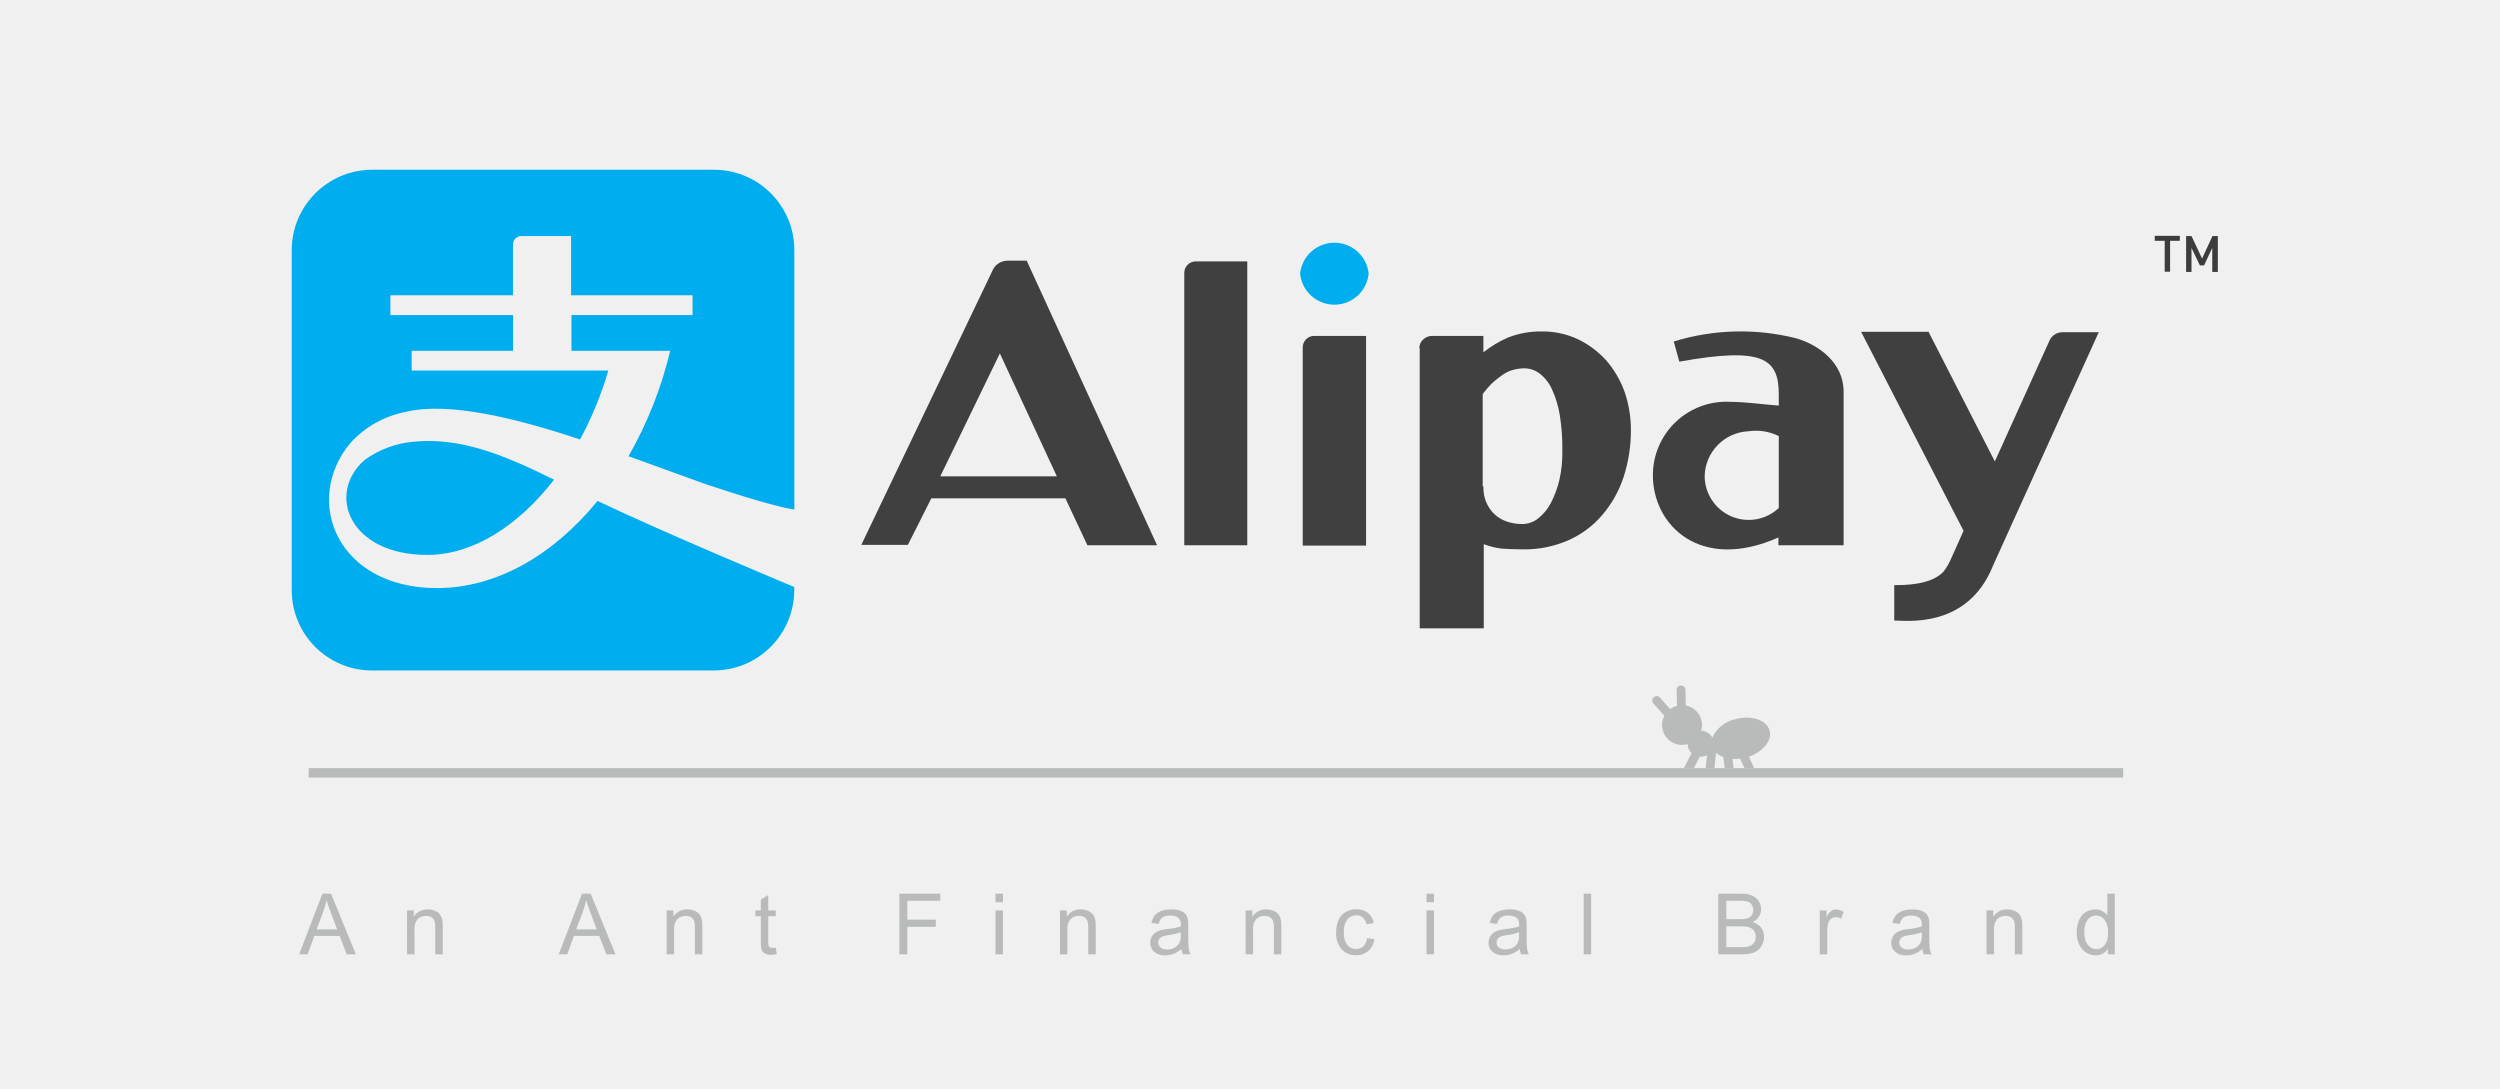
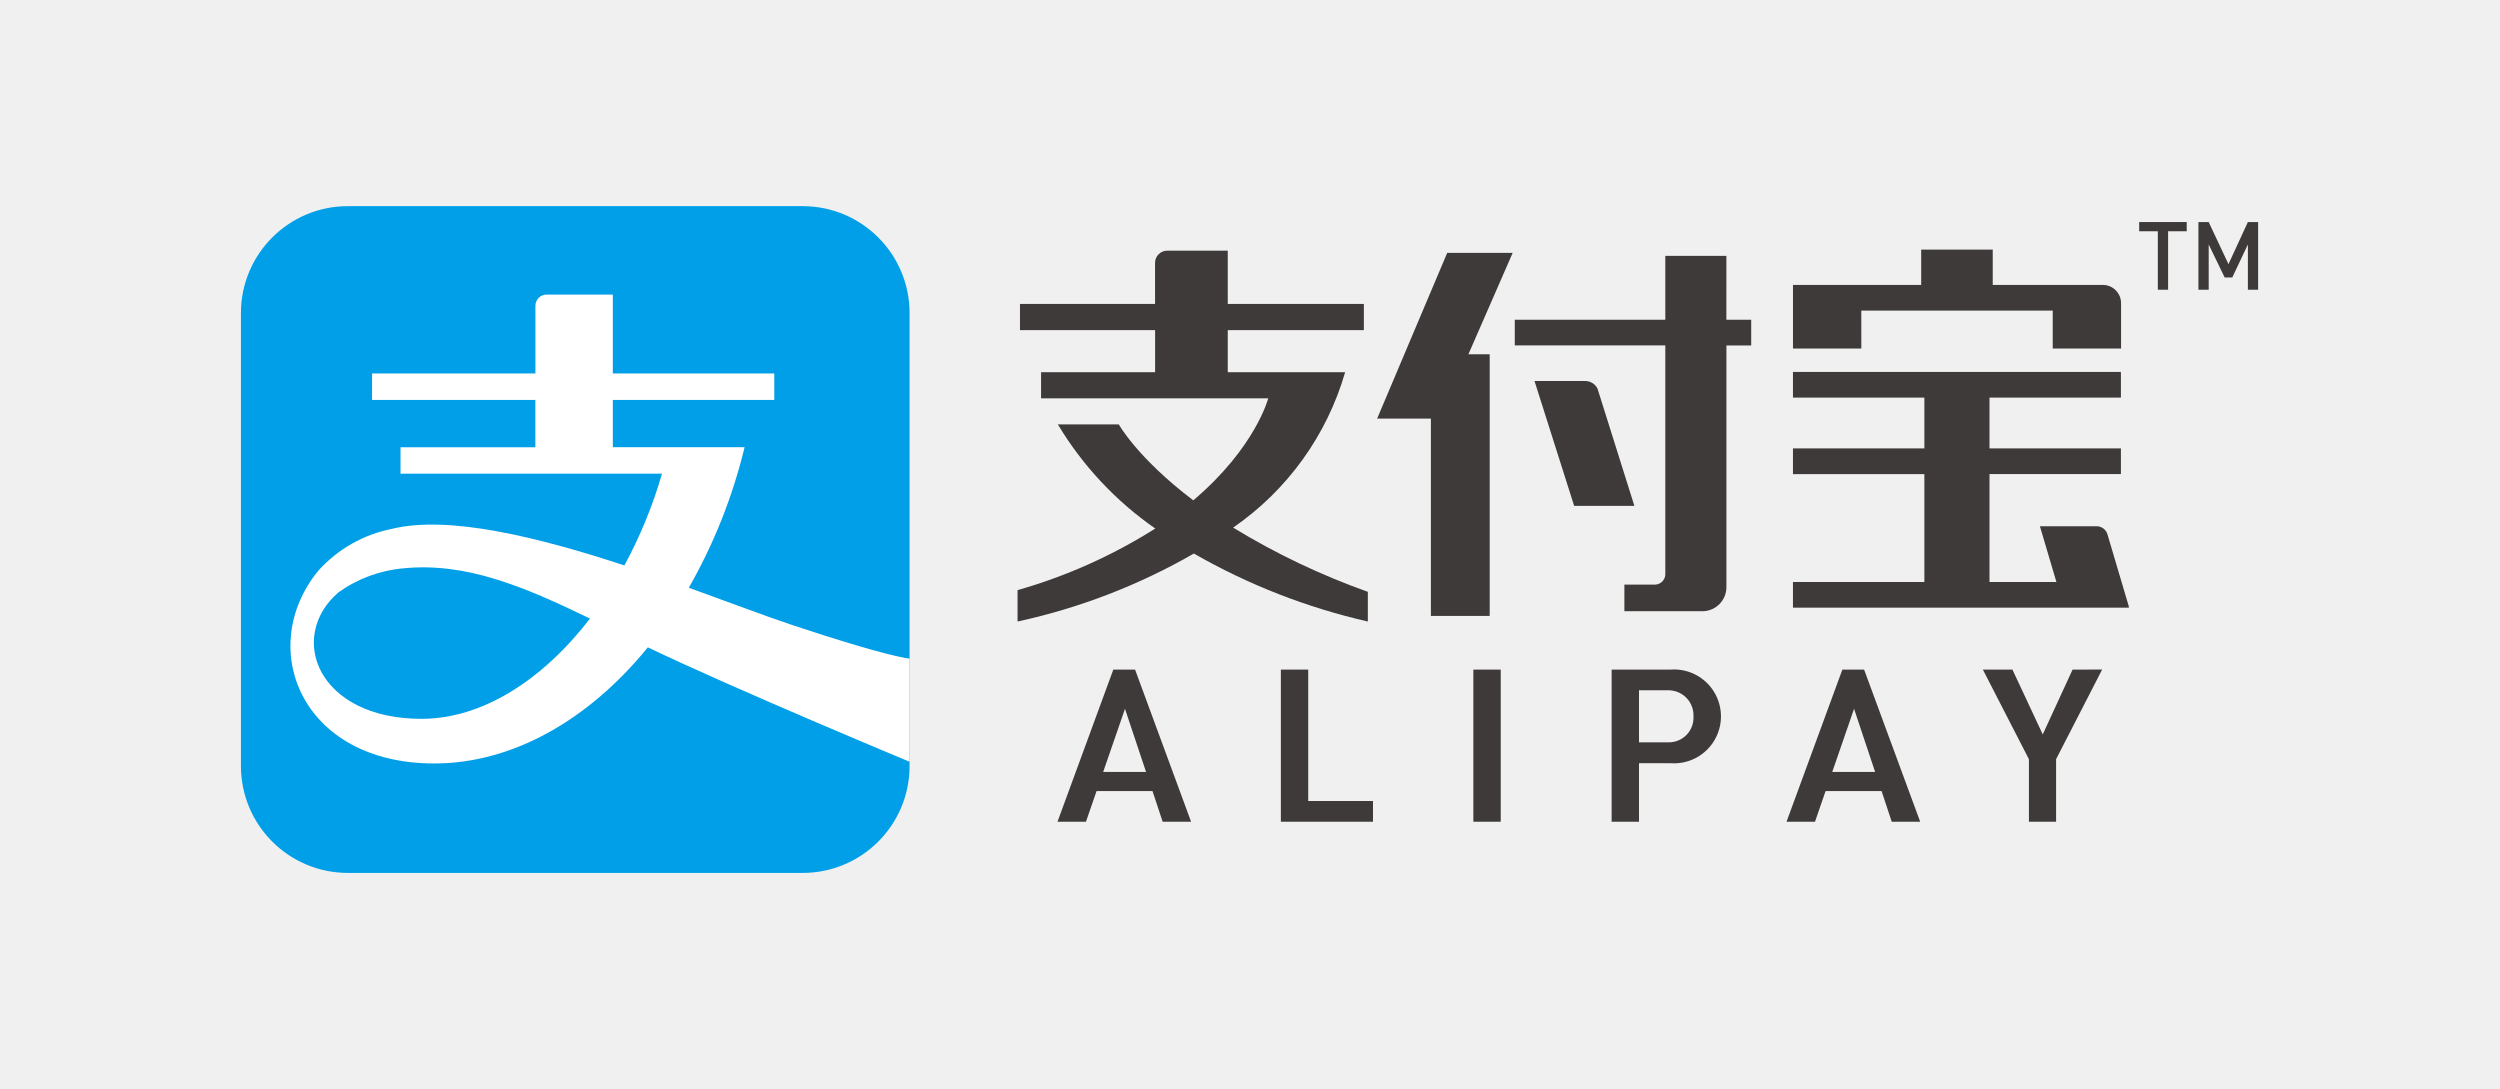
<svg xmlns="http://www.w3.org/2000/svg" width="186" height="81" viewBox="0 0 186 81">
-   <g id="Group_4051" data-name="Group 4051" transform="translate(-1169.035 -820)">
-     <rect id="item-05" width="186" height="81" transform="translate(1169.035 820)" fill="rgba(255,255,255,0)" />
-     <g id="Group_4052" data-name="Group 4052">
-       <path id="Path_2484" data-name="Path 2484" d="M-.009,0,1.723-4.51h.643L4.211,0h-.68L3.005-1.366H1.12L.624,0Zm1.3-1.852H2.821L2.35-3.1q-.215-.569-.32-.935a5.749,5.749,0,0,1-.243.861ZM8.019,0V-3.267h.5V-2.8a1.174,1.174,0,0,1,1.04-.538,1.364,1.364,0,0,1,.543.106.854.854,0,0,1,.371.278,1.069,1.069,0,0,1,.172.409,3.171,3.171,0,0,1,.031.538V0H10.12V-1.987a1.492,1.492,0,0,0-.065-.506.532.532,0,0,0-.229-.268.729.729,0,0,0-.386-.1.9.9,0,0,0-.611.225,1.108,1.108,0,0,0-.257.852V0ZM19.305,0l1.732-4.51h.643L23.526,0h-.68L22.32-1.366H20.434L19.939,0Zm1.3-1.852h1.529L21.665-3.1q-.215-.569-.32-.935a5.749,5.749,0,0,1-.243.861ZM27.334,0V-3.267h.5V-2.8a1.174,1.174,0,0,1,1.04-.538,1.364,1.364,0,0,1,.543.106.854.854,0,0,1,.371.278,1.069,1.069,0,0,1,.172.409,3.171,3.171,0,0,1,.031.538V0h-.554V-1.987a1.492,1.492,0,0,0-.065-.506.532.532,0,0,0-.229-.268.729.729,0,0,0-.386-.1.9.9,0,0,0-.611.225,1.108,1.108,0,0,0-.257.852V0Zm8.115-.5.08.489a2.054,2.054,0,0,1-.418.049.947.947,0,0,1-.468-.1A.534.534,0,0,1,34.409-.3a1.983,1.983,0,0,1-.068-.654v-1.88h-.406v-.431h.406v-.809l.551-.332v1.141h.557v.431h-.557v1.91a.965.965,0,0,0,.029.3.231.231,0,0,0,.1.108.368.368,0,0,0,.189.04A1.8,1.8,0,0,0,35.449-.5Zm9.2.5V-4.51h3.042v.532H45.243v1.4h2.116v.532H45.243V0ZM51.8-3.873V-4.51h.554v.637ZM51.8,0V-3.267h.554V0Zm4.8,0V-3.267h.5V-2.8a1.174,1.174,0,0,1,1.04-.538,1.364,1.364,0,0,1,.543.106.854.854,0,0,1,.371.278,1.069,1.069,0,0,1,.172.409,3.171,3.171,0,0,1,.031.538V0H58.7V-1.987a1.492,1.492,0,0,0-.065-.506.532.532,0,0,0-.229-.268.729.729,0,0,0-.386-.1.9.9,0,0,0-.611.225,1.108,1.108,0,0,0-.257.852V0Zm9.038-.4a2.062,2.062,0,0,1-.592.369,1.711,1.711,0,0,1-.611.108A1.188,1.188,0,0,1,63.6-.189a.868.868,0,0,1-.289-.672.894.894,0,0,1,.109-.438.9.9,0,0,1,.286-.318,1.345,1.345,0,0,1,.4-.181,3.956,3.956,0,0,1,.492-.083,5.061,5.061,0,0,0,.987-.191q0-.114,0-.145a.611.611,0,0,0-.157-.477.927.927,0,0,0-.631-.188.978.978,0,0,0-.577.137.836.836,0,0,0-.275.484l-.541-.074a1.342,1.342,0,0,1,.243-.561,1.065,1.065,0,0,1,.489-.329,2.182,2.182,0,0,1,.741-.115,1.962,1.962,0,0,1,.68.1.9.9,0,0,1,.385.248.871.871,0,0,1,.172.377,3.118,3.118,0,0,1,.028.511v.738a7.836,7.836,0,0,0,.035.977,1.232,1.232,0,0,0,.14.392h-.578A1.174,1.174,0,0,1,65.634-.4ZM65.588-1.64a4.062,4.062,0,0,1-.9.209,2.092,2.092,0,0,0-.483.111.481.481,0,0,0-.218.18.473.473,0,0,0-.077.263.472.472,0,0,0,.168.369.721.721,0,0,0,.491.148,1.142,1.142,0,0,0,.569-.14A.862.862,0,0,0,65.5-.883a1.338,1.338,0,0,0,.089-.554ZM70.408,0V-3.267h.5V-2.8a1.174,1.174,0,0,1,1.04-.538,1.364,1.364,0,0,1,.543.106.854.854,0,0,1,.371.278,1.069,1.069,0,0,1,.172.409,3.171,3.171,0,0,1,.031.538V0h-.554V-1.987a1.492,1.492,0,0,0-.065-.506.532.532,0,0,0-.229-.268.729.729,0,0,0-.386-.1.9.9,0,0,0-.611.225,1.108,1.108,0,0,0-.257.852V0Zm9.038-1.2.544.071a1.412,1.412,0,0,1-.457.881,1.331,1.331,0,0,1-.9.318,1.4,1.4,0,0,1-1.078-.438,1.779,1.779,0,0,1-.408-1.257,2.274,2.274,0,0,1,.175-.926,1.223,1.223,0,0,1,.534-.6,1.584,1.584,0,0,1,.78-.2,1.356,1.356,0,0,1,.871.269,1.234,1.234,0,0,1,.434.764l-.538.083a.894.894,0,0,0-.272-.5.7.7,0,0,0-.472-.166.859.859,0,0,0-.68.3,1.424,1.424,0,0,0-.261.949,1.472,1.472,0,0,0,.252.957.821.821,0,0,0,.658.3.776.776,0,0,0,.544-.2A.992.992,0,0,0,79.445-1.2Zm4.423-2.676V-4.51h.554v.637Zm0,3.873V-3.267h.554V0ZM90.8-.4a2.062,2.062,0,0,1-.592.369A1.711,1.711,0,0,1,89.6.074a1.188,1.188,0,0,1-.827-.263.868.868,0,0,1-.289-.672.894.894,0,0,1,.109-.438.9.9,0,0,1,.286-.318,1.345,1.345,0,0,1,.4-.181,3.957,3.957,0,0,1,.492-.083,5.061,5.061,0,0,0,.987-.191q0-.114,0-.145a.611.611,0,0,0-.157-.477.927.927,0,0,0-.631-.188.978.978,0,0,0-.577.137.836.836,0,0,0-.275.484l-.541-.074a1.341,1.341,0,0,1,.243-.561,1.065,1.065,0,0,1,.489-.329,2.182,2.182,0,0,1,.741-.115,1.962,1.962,0,0,1,.68.1.9.9,0,0,1,.385.248.871.871,0,0,1,.172.377,3.118,3.118,0,0,1,.028.511v.738a7.836,7.836,0,0,0,.035.977,1.232,1.232,0,0,0,.14.392H90.91A1.174,1.174,0,0,1,90.8-.4ZM90.753-1.64a4.062,4.062,0,0,1-.9.209,2.092,2.092,0,0,0-.483.111.481.481,0,0,0-.218.18.473.473,0,0,0-.077.263.472.472,0,0,0,.168.369.721.721,0,0,0,.491.148A1.142,1.142,0,0,0,90.3-.5a.862.862,0,0,0,.366-.383,1.338,1.338,0,0,0,.089-.554ZM95.561,0V-4.51h.554V0Zm10.012,0V-4.51h1.692a2.094,2.094,0,0,1,.829.137,1.066,1.066,0,0,1,.489.421,1.111,1.111,0,0,1,.177.6,1.023,1.023,0,0,1-.157.544,1.12,1.12,0,0,1-.474.412,1.178,1.178,0,0,1,.629.409,1.1,1.1,0,0,1,.22.683,1.317,1.317,0,0,1-.134.589,1.141,1.141,0,0,1-.331.42,1.38,1.38,0,0,1-.494.223,3,3,0,0,1-.728.075Zm.6-2.615h.975a2.176,2.176,0,0,0,.569-.052.633.633,0,0,0,.343-.225.647.647,0,0,0,.115-.394.725.725,0,0,0-.108-.4.545.545,0,0,0-.308-.234,2.569,2.569,0,0,0-.686-.063h-.9Zm0,2.083h1.123a2.584,2.584,0,0,0,.406-.022.973.973,0,0,0,.345-.123.653.653,0,0,0,.228-.251.785.785,0,0,0,.089-.38.749.749,0,0,0-.129-.438.682.682,0,0,0-.358-.261,2.222,2.222,0,0,0-.66-.075H106.17ZM113.125,0V-3.267h.5v.5a1.351,1.351,0,0,1,.352-.458.615.615,0,0,1,.355-.111,1.08,1.08,0,0,1,.569.178l-.191.514a.792.792,0,0,0-.406-.12.527.527,0,0,0-.326.109.592.592,0,0,0-.206.3,2.157,2.157,0,0,0-.092.646V0Zm7.638-.4a2.062,2.062,0,0,1-.592.369,1.711,1.711,0,0,1-.611.108,1.188,1.188,0,0,1-.827-.263.868.868,0,0,1-.289-.672.894.894,0,0,1,.109-.438.9.9,0,0,1,.286-.318,1.345,1.345,0,0,1,.4-.181,3.957,3.957,0,0,1,.492-.083,5.061,5.061,0,0,0,.987-.191q0-.114,0-.145a.611.611,0,0,0-.157-.477.927.927,0,0,0-.631-.188.978.978,0,0,0-.577.137.836.836,0,0,0-.275.484l-.541-.074a1.341,1.341,0,0,1,.243-.561,1.065,1.065,0,0,1,.489-.329,2.182,2.182,0,0,1,.741-.115,1.962,1.962,0,0,1,.68.1.9.9,0,0,1,.385.248.871.871,0,0,1,.172.377,3.118,3.118,0,0,1,.028.511v.738a7.836,7.836,0,0,0,.035.977,1.232,1.232,0,0,0,.14.392h-.578A1.174,1.174,0,0,1,120.763-.4Zm-.046-1.237a4.062,4.062,0,0,1-.9.209,2.092,2.092,0,0,0-.483.111.481.481,0,0,0-.218.18.473.473,0,0,0-.077.263.472.472,0,0,0,.168.369.721.721,0,0,0,.491.148,1.142,1.142,0,0,0,.569-.14.862.862,0,0,0,.366-.383,1.338,1.338,0,0,0,.089-.554ZM125.537,0V-3.267h.5V-2.8a1.174,1.174,0,0,1,1.04-.538,1.364,1.364,0,0,1,.543.106.854.854,0,0,1,.371.278,1.068,1.068,0,0,1,.172.409,3.171,3.171,0,0,1,.031.538V0h-.554V-1.987a1.492,1.492,0,0,0-.065-.506.532.532,0,0,0-.229-.268.729.729,0,0,0-.386-.1.9.9,0,0,0-.611.225,1.108,1.108,0,0,0-.257.852V0Zm9.025,0V-.412a1.016,1.016,0,0,1-.914.486,1.281,1.281,0,0,1-.718-.215,1.416,1.416,0,0,1-.508-.6,2.078,2.078,0,0,1-.18-.887,2.323,2.323,0,0,1,.163-.887,1.286,1.286,0,0,1,.489-.611,1.308,1.308,0,0,1,.729-.212,1.089,1.089,0,0,1,.526.125,1.1,1.1,0,0,1,.375.325V-4.51h.551V0Zm-1.75-1.63a1.419,1.419,0,0,0,.265.938.8.8,0,0,0,.624.311.783.783,0,0,0,.617-.3,1.369,1.369,0,0,0,.254-.906,1.536,1.536,0,0,0-.258-.984.8.8,0,0,0-.637-.314.767.767,0,0,0-.617.3A1.488,1.488,0,0,0,132.812-1.63Z" transform="translate(1191.3 891)" fill="#b9baba" />
-       <g id="alipay-logo" transform="translate(1190.681 832.538)">
-         <g id="XMLID_647_" transform="translate(0.059 0.092)">
-           <g id="XMLID_648_">
-             <g id="XMLID_649_">
-               <g id="XMLID_653_" transform="translate(42.376 5.432)">
-                 <g id="XMLID_655_" transform="translate(0 1.331)">
-                   <g id="XMLID_656_">
-                     <path id="XMLID_669_" d="M71.238,29.956h5.183l-9.7-21.174H65.307a1.227,1.227,0,0,0-.665.194,1.1,1.1,0,0,0-.444.5L54.416,29.928H57.88l1.746-3.464H69.6ZM64.725,15.683l4.24,9.146H60.291Z" transform="translate(-54.416 -8.782)" fill="#404041" />
-                     <path id="XMLID_667_" d="M89.921,29.972H85.238V9.74a.854.854,0,0,1,.887-.887h3.8V29.972Z" transform="translate(-61.209 -8.798)" fill="#404041" />
-                     <path id="XMLID_665_" d="M96.543,16.85a.854.854,0,0,1,.887-.887h3.825v15.6H96.542V16.85Z" transform="translate(-63.701 -10.365)" fill="#404041" />
-                     <path id="XMLID_662_" d="M107.67,16.784a.842.842,0,0,1,.277-.637.955.955,0,0,1,.637-.277h3.853v1.219a8.23,8.23,0,0,1,1.857-1.109,6.641,6.641,0,0,1,2.467-.443,6.194,6.194,0,0,1,2.716.582,6.9,6.9,0,0,1,2.106,1.58,7.455,7.455,0,0,1,1.358,2.328,8.637,8.637,0,0,1,.471,2.827,11.2,11.2,0,0,1-.554,3.548,8.347,8.347,0,0,1-1.607,2.827,7.031,7.031,0,0,1-2.522,1.857,8.1,8.1,0,0,1-3.326.665c-.61,0-1.164-.028-1.607-.055a5.873,5.873,0,0,1-1.33-.333v6.263H107.7V16.784Zm4.767,10.337a2.778,2.778,0,0,0,.194,1.081,2.735,2.735,0,0,0,.582.887,2.476,2.476,0,0,0,.942.582,3.369,3.369,0,0,0,1.192.194,1.874,1.874,0,0,0,1.164-.416,3.558,3.558,0,0,0,.942-1.136,7.692,7.692,0,0,0,.637-1.718,9.146,9.146,0,0,0,.222-2.189,15.348,15.348,0,0,0-.194-2.661,7.454,7.454,0,0,0-.582-1.912,3.06,3.06,0,0,0-.914-1.164,1.9,1.9,0,0,0-1.164-.388,3.289,3.289,0,0,0-.887.138,2.475,2.475,0,0,0-.8.416,7.2,7.2,0,0,0-.748.61,8.3,8.3,0,0,0-.637.748v6.873h.056v.055Z" transform="translate(-66.154 -10.271)" fill="#404041" />
-                     <path id="XMLID_659_" d="M140.575,16.035a16.925,16.925,0,0,0-9.063.249c.111.388.305,1.081.415,1.5,6.208-1.108,7.4-.249,7.4,2.439v.831c-1.136-.083-2.466-.277-3.575-.277a5.463,5.463,0,0,0-5.792,5.46c0,3.742,3.547,7.206,9.34,4.628v.582h4.85V20.054C144.177,17.864,142.265,16.506,140.575,16.035Zm-6.762,10.254a3.419,3.419,0,0,1,3.27-3.326,3.8,3.8,0,0,1,2.245.361v5.349a3.274,3.274,0,0,1-5.515-2.384Z" transform="translate(-71.067 -10.271)" fill="#404041" />
-                     <path id="XMLID_657_" d="M149.833,15.572h5.016l4.933,9.645,4.074-9.007a.984.984,0,0,1,.387-.443,1.091,1.091,0,0,1,.582-.166h2.688l-7.871,17.377c-1.884,4.712-6.485,4.074-7.344,4.074V34.418c.637,0,2.743.028,3.686-1.025a4.666,4.666,0,0,0,.555-.97c.139-.3.249-.554.36-.8l.554-1.247Z" transform="translate(-75.447 -10.279)" fill="#404041" />
-                   </g>
+   <g id="ico-alipay" transform="translate(-986.035 -707)">
+     <g id="Group_4051" data-name="Group 4051" transform="translate(-183 -113)">
+       <rect id="item-05" width="186" height="81" transform="translate(1169.035 820)" fill="rgba(255,255,255,0)" />
+       <g id="Group_4685" data-name="Group 4685" transform="translate(1100.123 597.538)">
+         <g id="Group_4115" data-name="Group 4115" transform="translate(228.067 238.982)">
+           <g id="Group_4114" data-name="Group 4114">
+             <path id="Path_2493" data-name="Path 2493" d="M356.591,240.729v4.35h-.763v-4.35H354.44v-.686h3.537v.686Z" transform="translate(-354.44 -240.043)" fill="#3e3a39" />
+             <path id="Path_2494" data-name="Path 2494" d="M366.471,245.079v-3.367l-1.161,2.455h-.565l-1.189-2.455v3.367h-.765v-5.036h.765l1.471,3.134,1.444-3.134h.763v5.036Z" transform="translate(-358.384 -240.043)" fill="#3e3a39" />
+           </g>
+         </g>
+         <g id="Group_4121" data-name="Group 4121" transform="translate(86.837 237.796)">
+           <g id="Group_4120" data-name="Group 4120">
+             <g id="Group_4119" data-name="Group 4119">
+               <g id="Group_4116" data-name="Group 4116">
+                 <path id="Path_2495" data-name="Path 2495" d="M128.619,237.8H94.806a7.956,7.956,0,0,0-7.969,7.948v33.713a7.957,7.957,0,0,0,7.969,7.946h33.812a7.955,7.955,0,0,0,7.966-7.946V245.744A7.954,7.954,0,0,0,128.619,237.8Z" transform="translate(-86.837 -237.796)" fill="#009fe8" />
+                 <path id="Path_2496" data-name="Path 2496" d="M131.09,274.829c-1.99-.664-4.662-1.681-7.637-2.754a39.947,39.947,0,0,0,4.151-10.458H117.8V258.1h12.012v-1.966H117.8v-5.871h-4.9a.833.833,0,0,0-.86.847v5.025H99.887V258.1h12.149v3.522H102.005v1.965H121.46a34.511,34.511,0,0,1-2.8,6.828c-6.312-2.077-13.048-3.76-17.28-2.724a9.971,9.971,0,0,0-5.474,3.095c-4.7,5.7-1.329,14.363,8.6,14.363,5.869,0,11.523-3.263,15.9-8.639,6.535,3.133,19.474,8.511,19.474,8.511V277.35S138.253,277.221,131.09,274.829Zm-27.516,7c-7.74,0-10.028-6.079-6.2-9.4a9.768,9.768,0,0,1,4.852-1.8c4.6-.453,8.853,1.3,13.876,3.74C112.567,278.96,108.071,281.828,103.573,281.828Z" transform="translate(-90.131 -243.681)" fill="#fff" />
+               </g>
+               <g id="Group_4118" data-name="Group 4118" transform="translate(57.781 3.237)">
+                 <g id="Group_4117" data-name="Group 4117">
+                   <path id="Path_2497" data-name="Path 2497" d="M310.717,248.469h14.241v2.819h5.085v-3.36a1.356,1.356,0,0,0-1.317-1.371h-8.231v-2.628h-5.323v2.628h-9.539v4.731h5.085Z" transform="translate(-247.942 -243.929)" fill="#3e3a39" />
+                   <path id="Path_2498" data-name="Path 2498" d="M252.223,244.389l-5.214,12.332h4V271.4h4.375V251.932H253.8l3.294-7.542Z" transform="translate(-220.257 -244.146)" fill="#3e3a39" />
+                   <path id="Path_2499" data-name="Path 2499" d="M330.629,278.649l-1.6-5.4a.831.831,0,0,0-.788-.594h-4.235l1.227,4.146h-4.978v-8.029h9.777v-1.912h-9.777v-3.779h9.777V261.17h-24.4v1.912h9.777v3.779h-9.777v1.912h9.777V276.8h-9.777v1.912h25l-.021-.065Z" transform="translate(-247.942 -252.071)" fill="#3e3a39" />
+                   <path id="Path_2500" data-name="Path 2500" d="M273.891,263.03a1.012,1.012,0,0,0-.9-.576H269.2l2.95,9.29h4.481Z" transform="translate(-230.739 -252.677)" fill="#3e3a39" />
+                   <path id="Path_2501" data-name="Path 2501" d="M282.155,244.814H277.61v4.75h-11.2v1.912h11.2v17.078a.787.787,0,0,1-.734.716h-2.311v1.98h5.891a1.793,1.793,0,0,0,1.7-1.773v-18H284v-1.912h-1.847Z" transform="translate(-229.417 -244.347)" fill="#3e3a39" />
+                   <path id="Path_2502" data-name="Path 2502" d="M220.693,253.119h-8.734V249.99h10.127v-1.948H211.959v-3.966h-4.514a.91.91,0,0,0-.895.925h0v3.039H196.5v1.948h10.054v3.129h-8.485v1.948h16.9s-.937,3.657-5.574,7.588c-4.153-3.144-5.542-5.65-5.542-5.65h-4.535a25.239,25.239,0,0,0,7.248,7.746,39.346,39.346,0,0,1-10.246,4.584v2.335a45.764,45.764,0,0,0,13.118-5.058,46.982,46.982,0,0,0,12.943,5.058v-2.21a53.946,53.946,0,0,1-10.022-4.776A21.194,21.194,0,0,0,220.693,253.119Z" transform="translate(-196.32 -243.998)" fill="#3e3a39" />
                </g>
-                 <path id="XMLID_654_" d="M101.393,9.376a2.563,2.563,0,0,1-5.1,0,2.563,2.563,0,0,1,5.1,0Z" transform="translate(-63.646 -7.075)" fill="#00adee" />
-               </g>
-               <g id="XMLID_650_">
-                 <path id="XMLID_652_" d="M22.812,24.746c-3.3,4.046-7.538,6.485-11.945,6.485-7.455,0-10-6.513-6.457-10.781a7.447,7.447,0,0,1,4.129-2.328c3.187-.776,8.231.471,12.97,2.051a26.493,26.493,0,0,0,2.106-5.127H8.983V13.577h7.538V10.916H7.4V9.447h9.118V5.678a.624.624,0,0,1,.638-.638h3.686V9.447H29.88v1.469H20.872v2.661h7.344a29.518,29.518,0,0,1-3.1,7.843c2.245.8,4.241,1.552,5.737,2.079,5.377,1.8,6.6,1.885,6.6,1.885h0V6.066A5.973,5.973,0,0,0,31.459.107H6.045A5.991,5.991,0,0,0,.059,6.066V31.4a5.973,5.973,0,0,0,5.986,5.959H31.459A5.991,5.991,0,0,0,37.446,31.4v-.249S27.718,27.1,22.812,24.746Z" transform="translate(-0.059 -0.107)" fill="#00adee" />
-                 <path id="XMLID_651_" d="M10.3,26.045A7.185,7.185,0,0,0,6.639,27.4C3.757,29.9,5.475,34.47,11.3,34.47c3.381,0,6.762-2.162,9.423-5.6C16.977,27.015,13.762,25.712,10.3,26.045Z" transform="translate(-1.207 -5.813)" fill="#00adee" />
+                 <path id="Path_2503" data-name="Path 2503" d="M209.02,312.173l.755,2.279h2.116l-4.168-11.318h-1.618l-4.153,11.318h2.118l.788-2.279Zm-2.047-6.12,1.566,4.694h-3.188Z" transform="translate(-198.98 -271.888)" fill="#3e3a39" />
+                 <path id="Path_2504" data-name="Path 2504" d="M233.44,303.135v11.318h6.854v-1.541h-4.817v-9.777Z" transform="translate(-213.85 -271.888)" fill="#3e3a39" />
+                 <rect id="Rectangle_3311" data-name="Rectangle 3311" width="2.037" height="11.318" transform="translate(33.911 31.247)" fill="#3e3a39" />
+                 <path id="Path_2505" data-name="Path 2505" d="M284.47,303.135h-4.4v11.318h2.037V310.1h2.362a3.492,3.492,0,1,0,0-6.967Zm-.115,5.412h-2.248v-3.872h2.248a1.863,1.863,0,0,1,1.805,1.944A1.835,1.835,0,0,1,284.355,308.547Z" transform="translate(-235.871 -271.888)" fill="#3e3a39" />
+                 <path id="Path_2506" data-name="Path 2506" d="M311.8,312.173l.755,2.279h2.116L310.5,303.135h-1.618l-4.154,11.318h2.118l.787-2.279Zm-2.048-6.12,1.566,4.694H308.13Z" transform="translate(-247.516 -271.888)" fill="#3e3a39" />
+                 <path id="Path_2507" data-name="Path 2507" d="M339.079,303.135l-2.22,4.822-2.255-4.822h-2.2l3.427,6.668v4.649h2.021V309.8l.013-.026,3.414-6.643Z" transform="translate(-260.585 -271.888)" fill="#3e3a39" />
              </g>
            </g>
          </g>
        </g>
-         <g id="XMLID_86_" transform="translate(138.666 5.008)">
-           <path id="XMLID_96_" d="M176.82.407v2.3h-.4V.407h-.74V.037h1.866v.37Z" transform="translate(-175.678 -0.037)" fill="#3e3b3b" />
-           <path id="XMLID_90_" d="M182.779,2.742V.957l-.611,1.3h-.306l-.627-1.3V2.742h-.4V.072h.4l.788,1.673.772-1.673h.4v2.67Z" transform="translate(-178.5 -0.056)" fill="#3e3b3b" />
-         </g>
      </g>
-       <line id="Line_1250" data-name="Line 1250" x2="135" transform="translate(1192 877.5)" fill="none" stroke="#b9baba" stroke-width="0.7" />
-       <path id="Path_2483" data-name="Path 2483" d="M337.666,26.144h.72L338,25.288c1.058-.362,1.736-1.2,1.537-1.933-.214-.792-1.348-1.172-2.531-.855a2.452,2.452,0,0,0-1.733,1.376.961.961,0,0,0-.83-.518,1.435,1.435,0,0,0,.068-.447,1.482,1.482,0,0,0-1.211-1.426l-.027-1.178a.318.318,0,0,0-.325-.311h-.016a.319.319,0,0,0-.313.325l.026,1.19a1.472,1.472,0,0,0-.505.241l-.764-.857a.317.317,0,0,0-.246-.111.329.329,0,0,0-.208.079l-.009.01a.328.328,0,0,0-.109.22.334.334,0,0,0,.08.232l.826.928a1.454,1.454,0,0,0-.176.716,1.483,1.483,0,0,0,1.518,1.448,1.438,1.438,0,0,0,.383-.063.968.968,0,0,0,.3.678l-.576,1.111h.736m2.3,0h.666m-1.429,0h-.658m2.57-.7.315.7h-.8l-.088-.683a2.968,2.968,0,0,0,.577-.02m-1.254-.117.1.821h-.763L335.556,25a1.529,1.529,0,0,0,.541.321m-2.933.821h.736l.443-.856a.514.514,0,0,0,.09.01,1.016,1.016,0,0,0,.45-.124l-.1.97" transform="translate(961.157 851.004)" fill="#b9baba" />
    </g>
  </g>
</svg>
